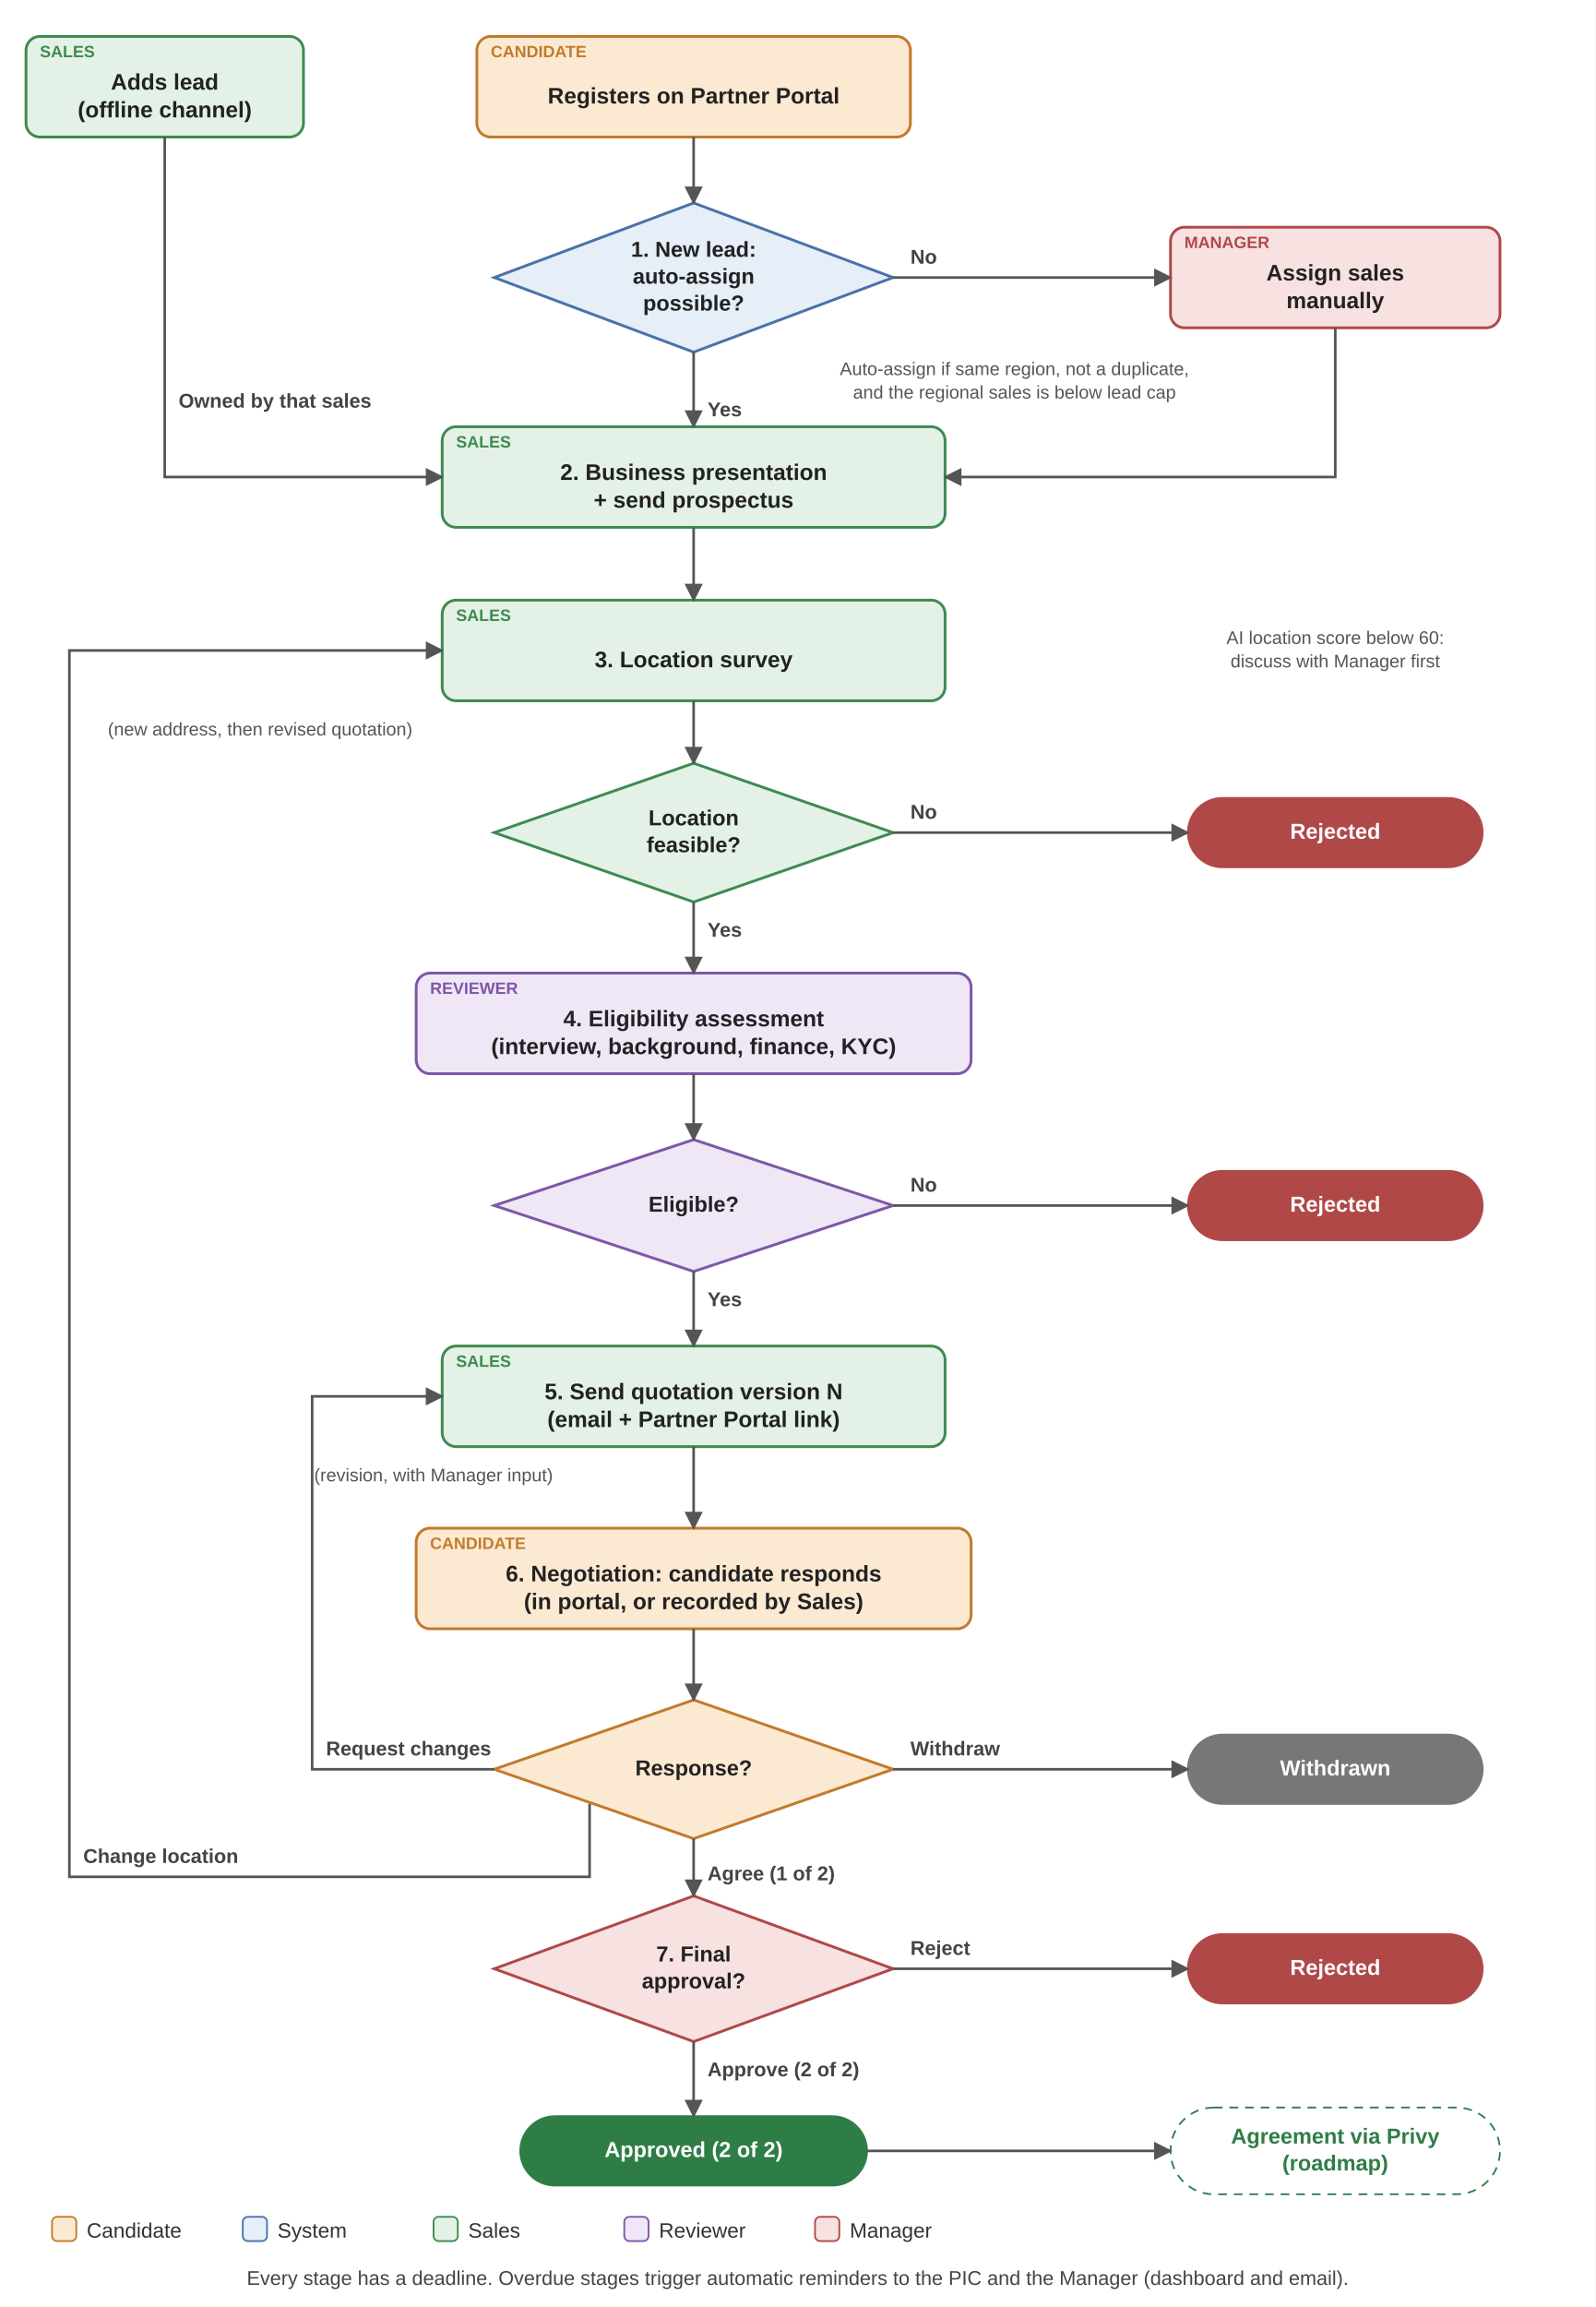
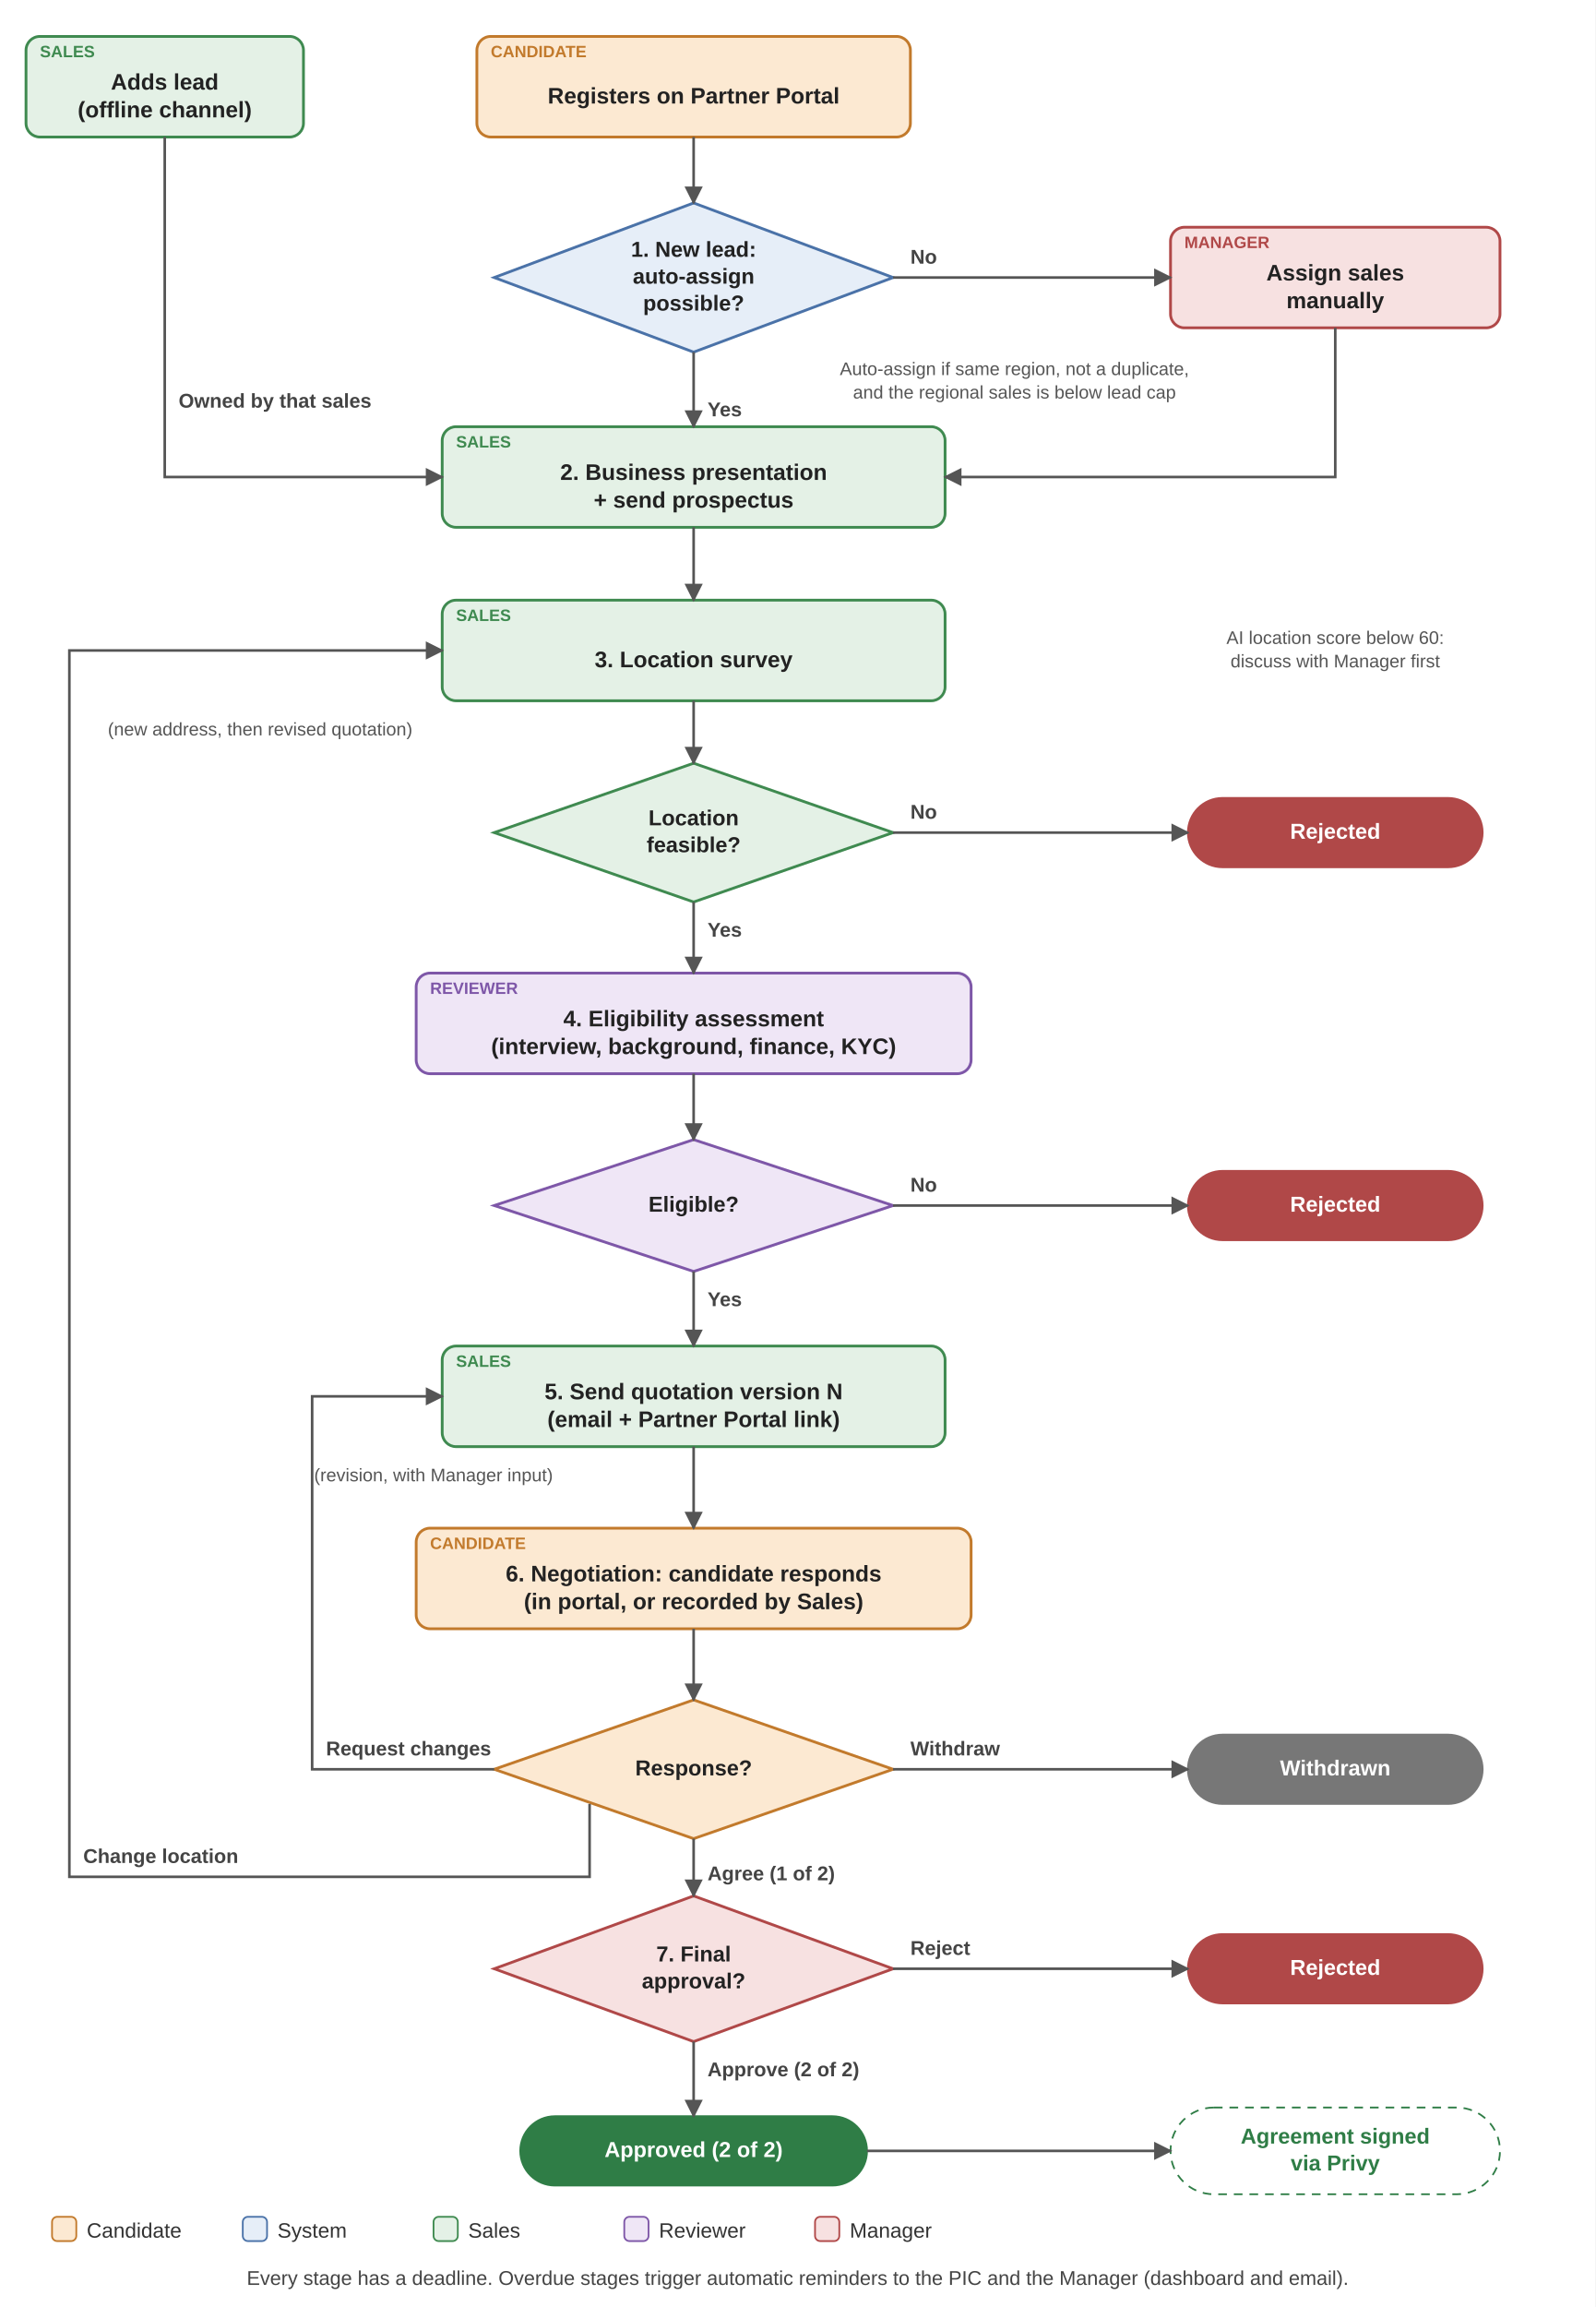
<svg xmlns="http://www.w3.org/2000/svg" width="920" height="1330" viewBox="0 0 920 1330" font-family="Arial, Helvetica, sans-serif">
  <defs>
    <marker id="a" viewBox="0 0 10 10" refX="9" refY="5" markerWidth="7" markerHeight="7" orient="auto">
      <path d="M0,0 L10,5 L0,10 z" fill="#555" />
    </marker>
  </defs>
  <rect width="920" height="1330" fill="#fff" />
  <rect x="275.0" y="21.0" width="250" height="58" rx="8" fill="#FCE9D2" stroke="#C27A2C" stroke-width="1.6" />
  <text x="283.0" y="33.0" font-size="9.5" font-weight="700" fill="#C27A2C">CANDIDATE</text>
  <text x="400" y="56.0" font-size="13" font-weight="600" fill="#222" text-anchor="middle" dominant-baseline="middle">Registers on Partner Portal</text>
  <rect x="15.0" y="21.0" width="160" height="58" rx="8" fill="#E4F1E6" stroke="#3F8A50" stroke-width="1.6" />
  <text x="23.0" y="33.0" font-size="9.5" font-weight="700" fill="#3F8A50">SALES</text>
  <text x="95" y="48.0" font-size="13" font-weight="600" fill="#222" text-anchor="middle" dominant-baseline="middle">Adds lead</text>
  <text x="95" y="64.0" font-size="13" font-weight="600" fill="#222" text-anchor="middle" dominant-baseline="middle">(offline channel)</text>
  <polygon points="400,117.0 515.0,160 400,203.0 285.0,160" fill="#E6EEF8" stroke="#4A72A8" stroke-width="1.6" />
  <text x="400" y="144.5" font-size="12.5" font-weight="600" fill="#222" text-anchor="middle" dominant-baseline="middle">1. New lead:</text>
  <text x="400" y="160.0" font-size="12.5" font-weight="600" fill="#222" text-anchor="middle" dominant-baseline="middle">auto-assign</text>
  <text x="400" y="175.5" font-size="12.5" font-weight="600" fill="#222" text-anchor="middle" dominant-baseline="middle">possible?</text>
  <text x="585" y="213.25" font-size="10.5" font-weight="400" fill="#555" text-anchor="middle" dominant-baseline="middle">Auto-assign if same region, not a duplicate,</text>
  <text x="585" y="226.75" font-size="10.5" font-weight="400" fill="#555" text-anchor="middle" dominant-baseline="middle">and the regional sales is below lead cap</text>
  <rect x="675.0" y="131.0" width="190" height="58" rx="8" fill="#F7E1E1" stroke="#B04848" stroke-width="1.6" />
  <text x="683.0" y="143.0" font-size="9.5" font-weight="700" fill="#B04848">MANAGER</text>
  <text x="770" y="158.0" font-size="13" font-weight="600" fill="#222" text-anchor="middle" dominant-baseline="middle">Assign sales</text>
  <text x="770" y="174.0" font-size="13" font-weight="600" fill="#222" text-anchor="middle" dominant-baseline="middle">manually</text>
  <rect x="255.0" y="246.0" width="290" height="58" rx="8" fill="#E4F1E6" stroke="#3F8A50" stroke-width="1.6" />
  <text x="263.0" y="258.0" font-size="9.5" font-weight="700" fill="#3F8A50">SALES</text>
  <text x="400" y="273.0" font-size="13" font-weight="600" fill="#222" text-anchor="middle" dominant-baseline="middle">2. Business presentation</text>
  <text x="400" y="289.0" font-size="13" font-weight="600" fill="#222" text-anchor="middle" dominant-baseline="middle">+ send prospectus</text>
  <rect x="255.0" y="346.0" width="290" height="58" rx="8" fill="#E4F1E6" stroke="#3F8A50" stroke-width="1.6" />
  <text x="263.0" y="358.0" font-size="9.5" font-weight="700" fill="#3F8A50">SALES</text>
  <text x="400" y="381.0" font-size="13" font-weight="600" fill="#222" text-anchor="middle" dominant-baseline="middle">3. Location survey</text>
  <text x="770" y="368.25" font-size="10.5" font-weight="400" fill="#555" text-anchor="middle" dominant-baseline="middle">AI location score below 60:</text>
  <text x="770" y="381.75" font-size="10.5" font-weight="400" fill="#555" text-anchor="middle" dominant-baseline="middle">discuss with Manager first</text>
  <polygon points="400,440.0 515.0,480 400,520.0 285.0,480" fill="#E4F1E6" stroke="#3F8A50" stroke-width="1.6" />
  <text x="400" y="472.25" font-size="12.5" font-weight="600" fill="#222" text-anchor="middle" dominant-baseline="middle">Location</text>
  <text x="400" y="487.75" font-size="12.5" font-weight="600" fill="#222" text-anchor="middle" dominant-baseline="middle">feasible?</text>
  <rect x="240.0" y="561.0" width="320" height="58" rx="8" fill="#EFE6F6" stroke="#7E57A8" stroke-width="1.6" />
  <text x="248.0" y="573.0" font-size="9.5" font-weight="700" fill="#7E57A8">REVIEWER</text>
  <text x="400" y="588.0" font-size="13" font-weight="600" fill="#222" text-anchor="middle" dominant-baseline="middle">4. Eligibility assessment</text>
  <text x="400" y="604.0" font-size="13" font-weight="600" fill="#222" text-anchor="middle" dominant-baseline="middle">(interview, background, finance, KYC)</text>
  <polygon points="400,657.0 515.0,695 400,733.0 285.0,695" fill="#EFE6F6" stroke="#7E57A8" stroke-width="1.6" />
  <text x="400" y="695.0" font-size="12.5" font-weight="600" fill="#222" text-anchor="middle" dominant-baseline="middle">Eligible?</text>
  <rect x="255.0" y="776.0" width="290" height="58" rx="8" fill="#E4F1E6" stroke="#3F8A50" stroke-width="1.6" />
  <text x="263.0" y="788.0" font-size="9.5" font-weight="700" fill="#3F8A50">SALES</text>
  <text x="400" y="803.0" font-size="13" font-weight="600" fill="#222" text-anchor="middle" dominant-baseline="middle">5. Send quotation version N</text>
  <text x="400" y="819.0" font-size="13" font-weight="600" fill="#222" text-anchor="middle" dominant-baseline="middle">(email + Partner Portal link)</text>
  <rect x="240.0" y="881.0" width="320" height="58" rx="8" fill="#FCE9D2" stroke="#C27A2C" stroke-width="1.6" />
  <text x="248.0" y="893.0" font-size="9.5" font-weight="700" fill="#C27A2C">CANDIDATE</text>
  <text x="400" y="908.0" font-size="13" font-weight="600" fill="#222" text-anchor="middle" dominant-baseline="middle">6. Negotiation: candidate responds</text>
  <text x="400" y="924.0" font-size="13" font-weight="600" fill="#222" text-anchor="middle" dominant-baseline="middle">(in portal, or recorded by Sales)</text>
  <polygon points="400,980.0 515.0,1020 400,1060.0 285.0,1020" fill="#FCE9D2" stroke="#C27A2C" stroke-width="1.6" />
  <text x="400" y="1020.0" font-size="12.5" font-weight="600" fill="#222" text-anchor="middle" dominant-baseline="middle">Response?</text>
  <polygon points="400,1093.0 515.0,1135 400,1177.0 285.0,1135" fill="#F7E1E1" stroke="#B04848" stroke-width="1.6" />
  <text x="400" y="1127.25" font-size="12.5" font-weight="600" fill="#222" text-anchor="middle" dominant-baseline="middle">7. Final</text>
  <text x="400" y="1142.75" font-size="12.5" font-weight="600" fill="#222" text-anchor="middle" dominant-baseline="middle">approval?</text>
  <rect x="300.0" y="1220.0" width="200" height="40" rx="20.0" fill="#2F7D46" stroke="#2F7D46" />
  <text x="400" y="1240.0" font-size="12.5" font-weight="700" fill="#fff" text-anchor="middle" dominant-baseline="middle">Approved (2 of 2)</text>
  <rect x="675.0" y="1215.0" width="190" height="50" rx="25.0" fill="#2F7D46" stroke="#2F7D46" stroke-dasharray="5 4" fill-opacity="0" />
-   <text x="770" y="1232.25" font-size="12.5" font-weight="700" fill="#2F7D46" text-anchor="middle" dominant-baseline="middle">Agreement via Privy</text>
-   <text x="770" y="1247.75" font-size="12.5" font-weight="700" fill="#2F7D46" text-anchor="middle" dominant-baseline="middle">(roadmap)</text>
+   <text x="770" y="1232.25" font-size="12.5" font-weight="700" fill="#2F7D46" text-anchor="middle" dominant-baseline="middle">Agreement signed</text>
+   <text x="770" y="1247.75" font-size="12.5" font-weight="700" fill="#2F7D46" text-anchor="middle" dominant-baseline="middle">via Privy</text>
  <rect x="685.0" y="460.0" width="170" height="40" rx="20.0" fill="#B04848" stroke="#B04848" />
  <text x="770" y="480.0" font-size="12.5" font-weight="700" fill="#fff" text-anchor="middle" dominant-baseline="middle">Rejected</text>
  <rect x="685.0" y="675.0" width="170" height="40" rx="20.0" fill="#B04848" stroke="#B04848" />
  <text x="770" y="695.0" font-size="12.5" font-weight="700" fill="#fff" text-anchor="middle" dominant-baseline="middle">Rejected</text>
  <rect x="685.0" y="1115.0" width="170" height="40" rx="20.0" fill="#B04848" stroke="#B04848" />
  <text x="770" y="1135.0" font-size="12.5" font-weight="700" fill="#fff" text-anchor="middle" dominant-baseline="middle">Rejected</text>
  <rect x="685.0" y="1000.0" width="170" height="40" rx="20.0" fill="#777" stroke="#777" />
  <text x="770" y="1020.0" font-size="12.5" font-weight="700" fill="#fff" text-anchor="middle" dominant-baseline="middle">Withdrawn</text>
  <path d="M400,79 L400,117" fill="none" stroke="#555" stroke-width="1.5" marker-end="url(#a)" />
  <path d="M515,160 L675,160" fill="none" stroke="#555" stroke-width="1.5" marker-end="url(#a)" />
  <text x="525" y="152" font-size="11.5" font-weight="700" fill="#444" text-anchor="start">No</text>
  <path d="M400,203 L400,246" fill="none" stroke="#555" stroke-width="1.5" marker-end="url(#a)" />
  <text x="408" y="240" font-size="11.5" font-weight="700" fill="#444" text-anchor="start">Yes</text>
  <path d="M770,189 L770,275 L545,275" fill="none" stroke="#555" stroke-width="1.5" marker-end="url(#a)" />
  <path d="M95,79 L95,275 L255,275" fill="none" stroke="#555" stroke-width="1.5" marker-end="url(#a)" />
  <text x="103" y="235" font-size="11.5" font-weight="700" fill="#444" text-anchor="start">Owned by that sales</text>
  <path d="M400,304 L400,346" fill="none" stroke="#555" stroke-width="1.5" marker-end="url(#a)" />
  <path d="M400,404 L400,440" fill="none" stroke="#555" stroke-width="1.5" marker-end="url(#a)" />
  <path d="M515,480 L685,480" fill="none" stroke="#555" stroke-width="1.5" marker-end="url(#a)" />
  <text x="525" y="472" font-size="11.5" font-weight="700" fill="#444" text-anchor="start">No</text>
  <path d="M400,520 L400,561" fill="none" stroke="#555" stroke-width="1.5" marker-end="url(#a)" />
  <text x="408" y="540" font-size="11.5" font-weight="700" fill="#444" text-anchor="start">Yes</text>
  <path d="M400,619 L400,657" fill="none" stroke="#555" stroke-width="1.5" marker-end="url(#a)" />
  <path d="M515,695 L685,695" fill="none" stroke="#555" stroke-width="1.5" marker-end="url(#a)" />
  <text x="525" y="687" font-size="11.5" font-weight="700" fill="#444" text-anchor="start">No</text>
  <path d="M400,733 L400,776" fill="none" stroke="#555" stroke-width="1.5" marker-end="url(#a)" />
  <text x="408" y="753" font-size="11.5" font-weight="700" fill="#444" text-anchor="start">Yes</text>
  <path d="M400,834 L400,881" fill="none" stroke="#555" stroke-width="1.5" marker-end="url(#a)" />
  <path d="M400,939 L400,980" fill="none" stroke="#555" stroke-width="1.5" marker-end="url(#a)" />
  <path d="M515,1020 L685,1020" fill="none" stroke="#555" stroke-width="1.5" marker-end="url(#a)" />
  <text x="525" y="1012" font-size="11.5" font-weight="700" fill="#444" text-anchor="start">Withdraw</text>
  <path d="M400,1060 L400,1093" fill="none" stroke="#555" stroke-width="1.5" marker-end="url(#a)" />
  <text x="408" y="1084" font-size="11.5" font-weight="700" fill="#444" text-anchor="start">Agree (1 of 2)</text>
  <path d="M285,1020 L180,1020 L180,805 L255,805" fill="none" stroke="#555" stroke-width="1.5" marker-end="url(#a)" />
  <text x="188" y="1012" font-size="11.5" font-weight="700" fill="#444" text-anchor="start">Request changes</text>
  <text x="250" y="851.0" font-size="10.5" font-weight="400" fill="#555" text-anchor="middle" dominant-baseline="middle">(revision, with Manager input)</text>
  <path d="M340,1040 L340,1082 L40,1082 L40,375 L255,375" fill="none" stroke="#555" stroke-width="1.5" marker-end="url(#a)" />
  <text x="48" y="1074" font-size="11.5" font-weight="700" fill="#444" text-anchor="start">Change location</text>
  <text x="150" y="421.0" font-size="10.5" font-weight="400" fill="#555" text-anchor="middle" dominant-baseline="middle">(new address, then revised quotation)</text>
  <path d="M515,1135 L685,1135" fill="none" stroke="#555" stroke-width="1.5" marker-end="url(#a)" />
  <text x="525" y="1127" font-size="11.5" font-weight="700" fill="#444" text-anchor="start">Reject</text>
  <path d="M400,1177 L400,1220" fill="none" stroke="#555" stroke-width="1.5" marker-end="url(#a)" />
  <text x="408" y="1197" font-size="11.5" font-weight="700" fill="#444" text-anchor="start">Approve (2 of 2)</text>
  <path d="M500,1240 L675,1240" fill="none" stroke="#555" stroke-width="1.5" marker-end="url(#a)" />
  <rect x="30" y="1278" width="14" height="14" rx="3" fill="#FCE9D2" stroke="#C27A2C" />
  <text x="50" y="1290" font-size="12" fill="#333">Candidate</text>
  <rect x="140" y="1278" width="14" height="14" rx="3" fill="#E6EEF8" stroke="#4A72A8" />
  <text x="160" y="1290" font-size="12" fill="#333">System</text>
  <rect x="250" y="1278" width="14" height="14" rx="3" fill="#E4F1E6" stroke="#3F8A50" />
  <text x="270" y="1290" font-size="12" fill="#333">Sales</text>
  <rect x="360" y="1278" width="14" height="14" rx="3" fill="#EFE6F6" stroke="#7E57A8" />
  <text x="380" y="1290" font-size="12" fill="#333">Reviewer</text>
  <rect x="470" y="1278" width="14" height="14" rx="3" fill="#F7E1E1" stroke="#B04848" />
  <text x="490" y="1290" font-size="12" fill="#333">Manager</text>
  <text x="460.0" y="1314.0" font-size="11.5" font-weight="400" fill="#444" text-anchor="middle" dominant-baseline="middle">Every stage has a deadline. Overdue stages trigger automatic reminders to the PIC and the Manager (dashboard and email).</text>
</svg>
